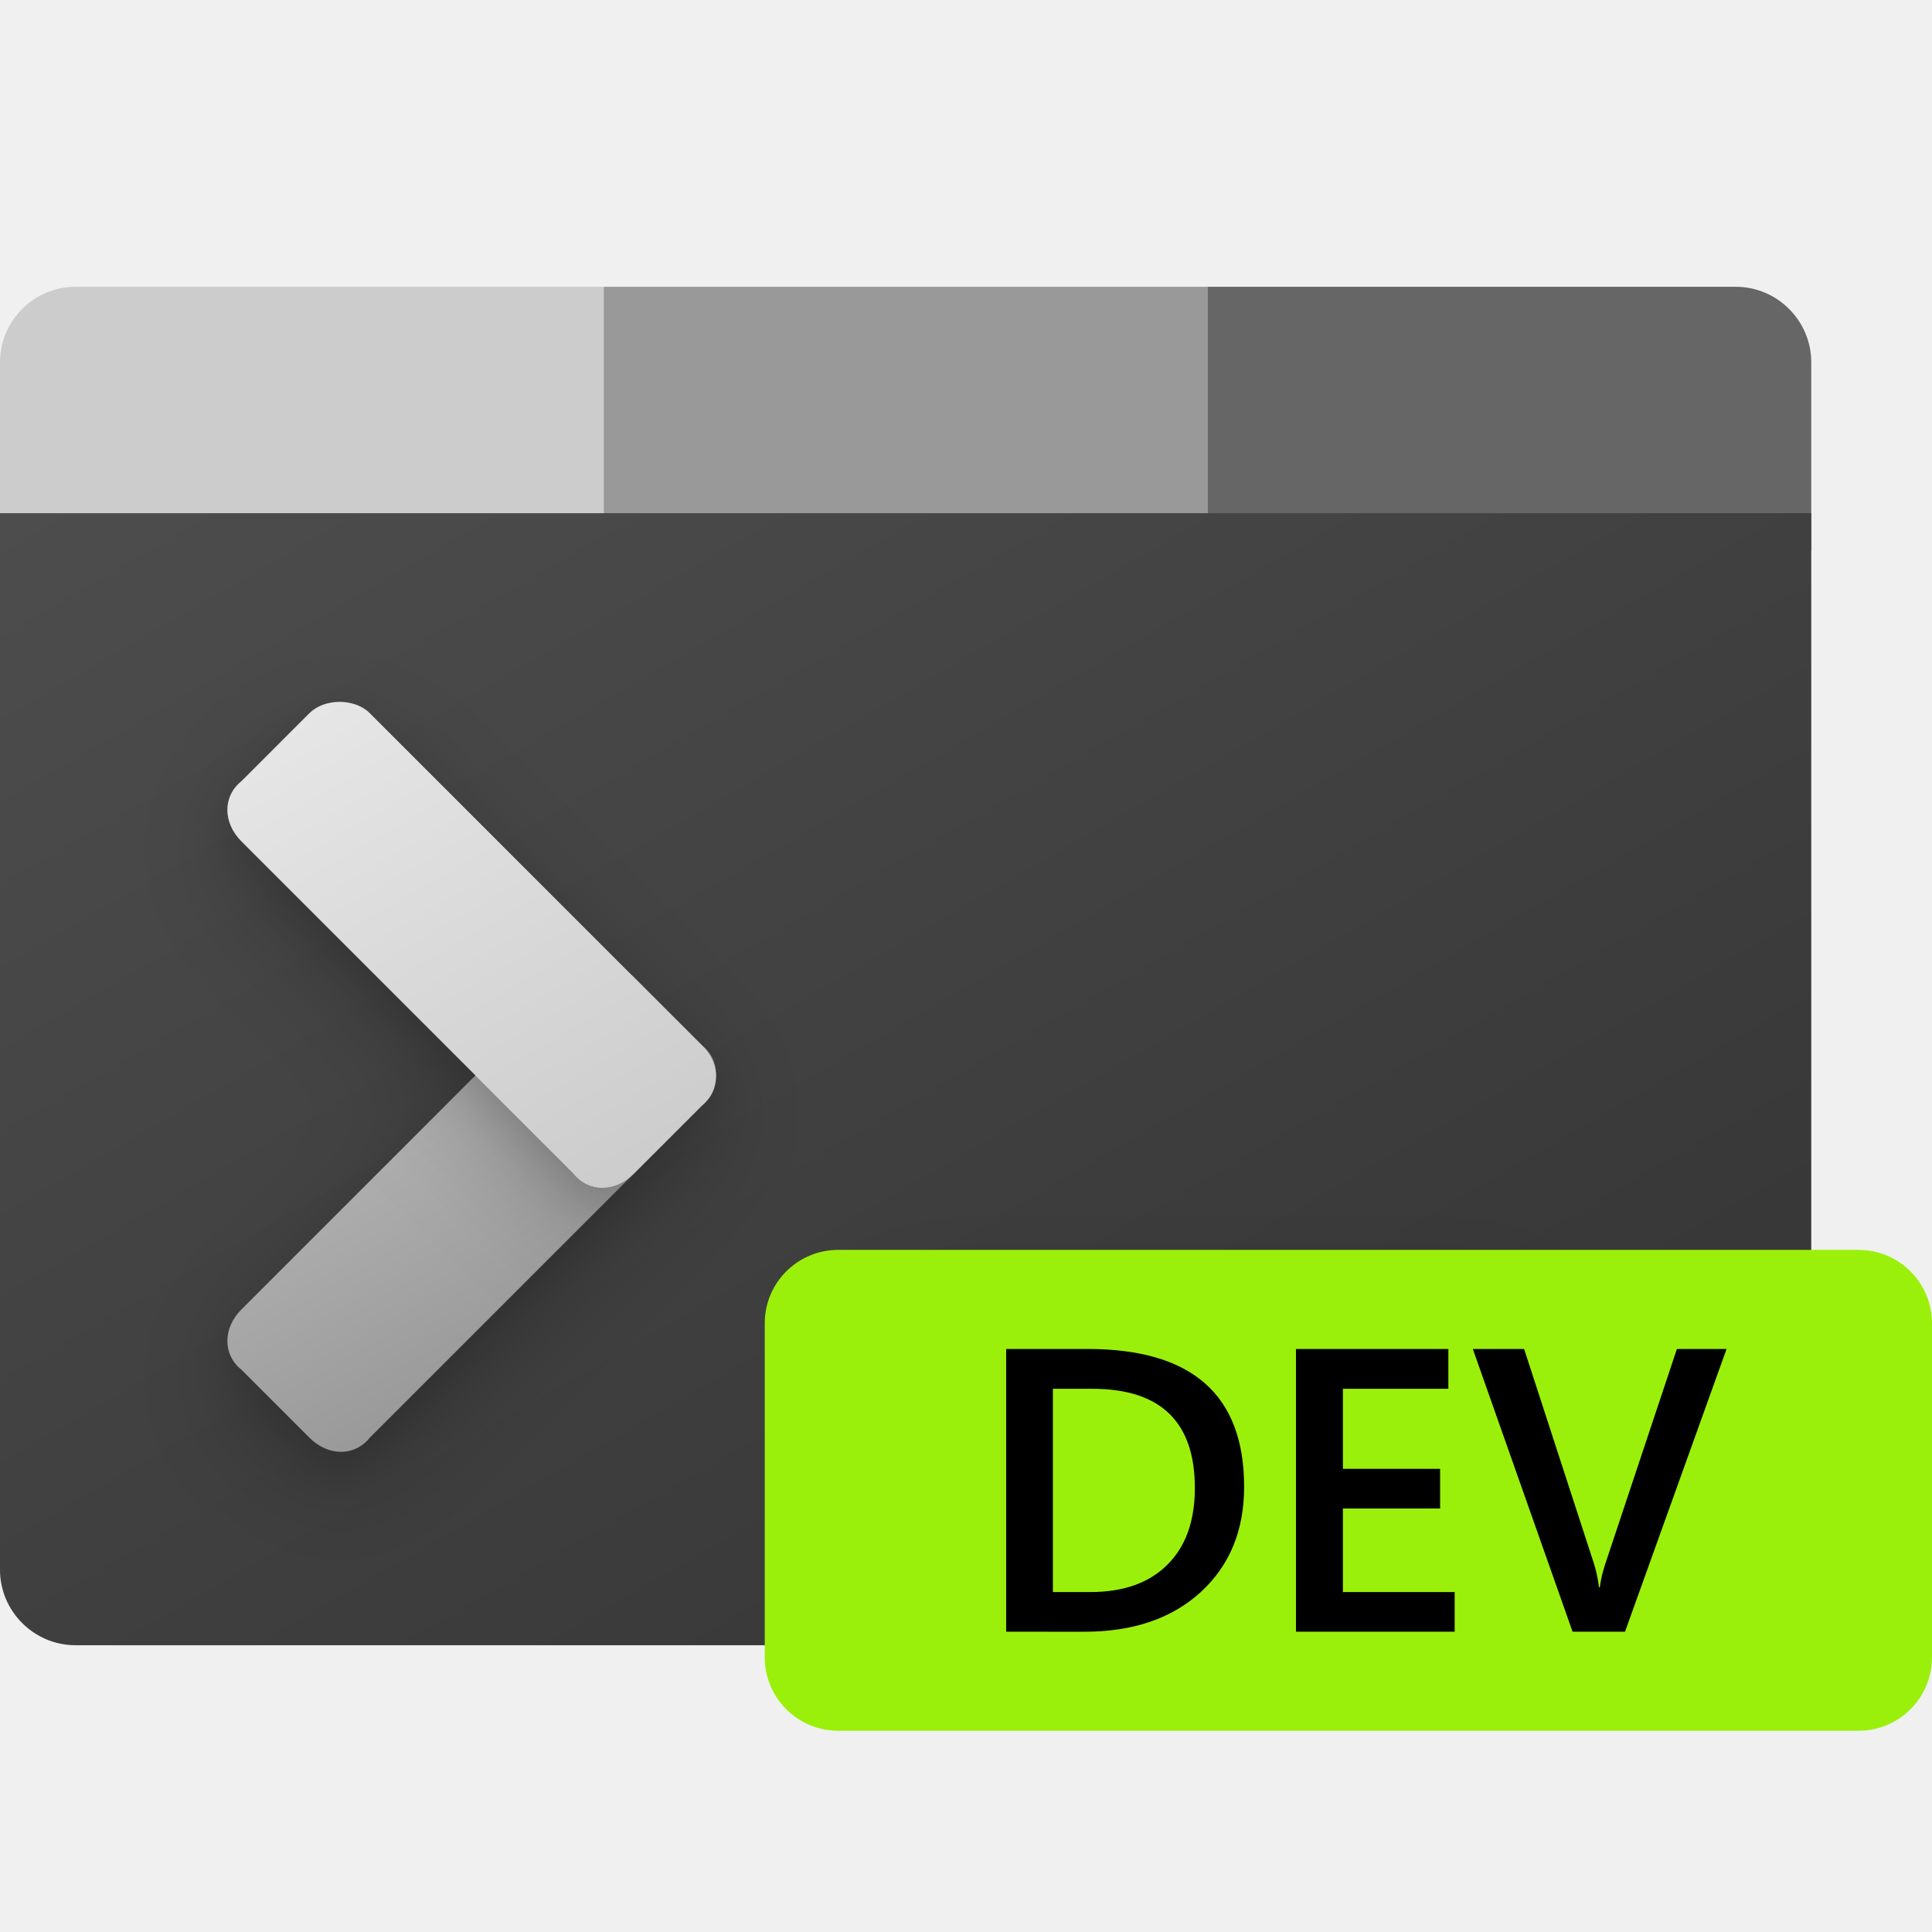
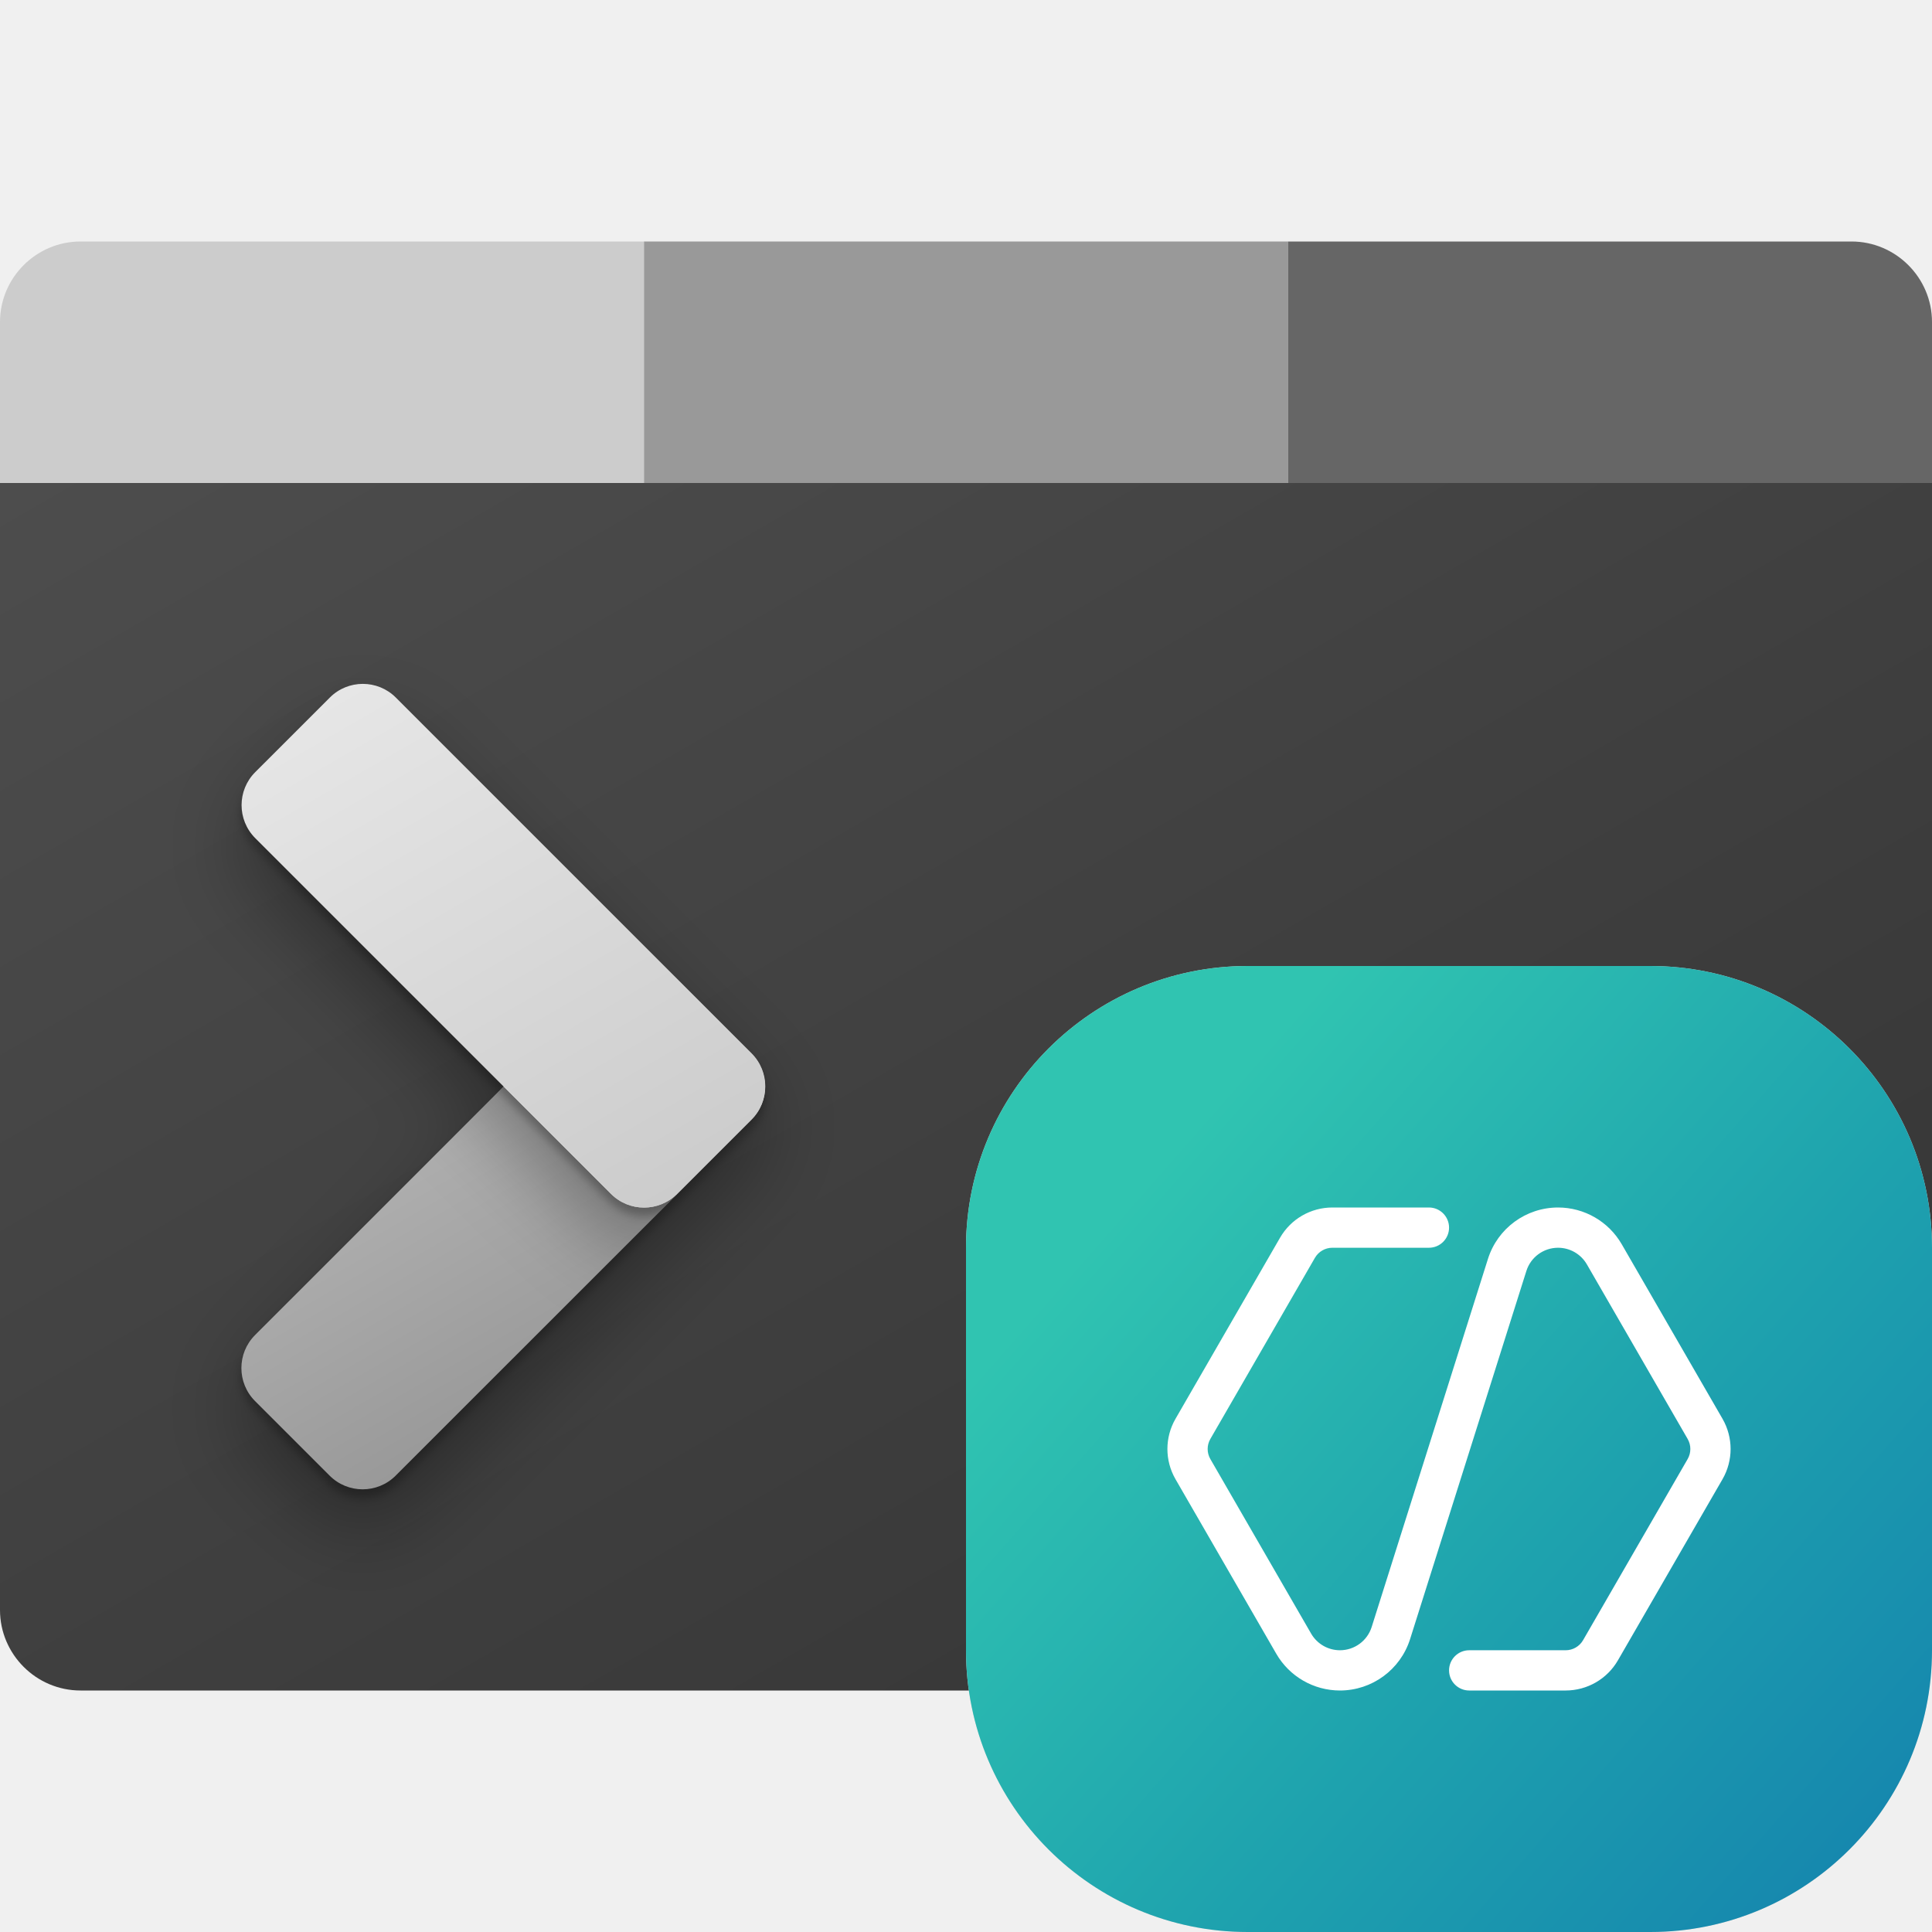
- <svg xmlns="http://www.w3.org/2000/svg" width="48" height="48" viewBox="0 0 48 48" fill="none" version="1.1" id="svg284">
-   <g id="g4007" transform="matrix(0.9375,0,0,0.9375,0,1.5)">
-     <path id="path150" d="M 0,13 H 16 V 6 H 2 C 0.9,6 0,6.9 0,8 Z" style="fill:#cccccc" />
-     <path id="path152" d="M 32,6 H 16 v 7 h 16 z" style="fill:#999999" />
-     <path id="path154" d="M 48,13 H 32 V 6 h 14 c 1.1,0 2,0.9 2,2 z" style="fill:#666666" />
-     <path id="path156" d="M 46,42 H 2 C 0.9,42 0,41.1 0,40 V 12 h 48 v 28 c 0,1.1 -0.9,2 -2,2 z" style="fill:url(#paint0_linear)" />
-     <g id="g171" style="filter:url(#filter0_dd)">
-       <path id="path158" d="m 15.2,24.3 -8.8,8.8 c -0.5,0.5 -0.5,1.2 0,1.6 l 1.8,1.8 C 8.7,37 9.4,37 9.8,36.5 l 8.8,-8.8 c 0.5,-0.5 0.5,-1.2 0,-1.6 l -1.8,-1.8 c -0.4,-0.4 -1.2,-0.4 -1.6,0 z" style="fill:url(#paint1_linear)" />
-       <mask height="13" width="13" y="24" x="6" maskUnits="userSpaceOnUse" mask-type="alpha" id="mask0">
-         <path id="path160" d="m 15.2,24.3 -8.8,8.8 c -0.5,0.5 -0.5,1.2 0,1.6 l 1.8,1.8 C 8.7,37 9.4,37 9.8,36.5 l 8.8,-8.8 c 0.5,-0.5 0.5,-1.2 0,-1.6 l -1.8,-1.8 c -0.4,-0.4 -1.2,-0.4 -1.6,0 z" style="fill:url(#paint2_linear)" />
+ <svg xmlns="http://www.w3.org/2000/svg" width="96" height="96" viewBox="0 0 96 96" fill="none">
+   <g clip-path="url(#clip0_4303_1230)">
+     <path d="M32 26L0 26V16C0 13.8 1.8 12 4 12L32 12V26Z" fill="#CCCCCC" />
+     <path d="M64 12H32V26H64V12Z" fill="#999999" />
+     <path d="M64 12H92C94.2 12 96 13.8 96 16V26H64V12Z" fill="#666666" />
+     <path d="M0 24H96V80C96 82.2 94.2 84 92 84H4C1.8 84 0 82.2 0 80V24Z" fill="url(#paint0_linear_4303_1230)" />
+     <g filter="url(#filter0_dd_4303_1230)">
+       <path d="M30.352 48.66L12.674 66.338C11.768 67.244 11.768 68.713 12.674 69.619L16.379 73.324C17.285 74.23 18.754 74.23 19.66 73.324L37.338 55.647C38.244 54.74 38.244 53.272 37.338 52.366L33.633 48.66C32.727 47.754 31.258 47.754 30.352 48.66Z" fill="url(#paint1_linear_4303_1230)" />
+       <mask id="mask0_4303_1230" style="mask-type:alpha" maskUnits="userSpaceOnUse" x="11" y="47" width="28" height="28">
+         <path d="M30.352 48.661L12.674 66.338C11.768 67.244 11.768 68.713 12.674 69.619L16.379 73.325C17.285 74.231 18.754 74.231 19.66 73.325L37.338 55.647C38.244 54.741 38.244 53.272 37.338 52.366L33.633 48.661C32.727 47.755 31.258 47.755 30.352 48.661Z" fill="url(#paint2_linear_4303_1230)" />
      </mask>
-       <g id="g167" mask="url(#mask0)">
-         <g id="g165" style="filter:url(#filter1_dd)">
-           <path id="path163" d="m 9.8,17.3 8.8,8.8 c 0.5,0.5 0.5,1.2 0,1.6 l -1.8,1.8 c -0.5,0.5 -1.2,0.5 -1.6,0 L 6.4,20.7 c -0.5,-0.5 -0.5,-1.2 0,-1.6 l 1.8,-1.8 C 8.6,16.9 9.4,16.9 9.8,17.3 Z" style="fill:url(#paint3_linear)" />
+       <g mask="url(#mask0_4303_1230)">
+         <g filter="url(#filter1_dd_4303_1230)">
+           <path d="M16.389 34.661L12.683 38.366C11.777 39.272 11.777 40.741 12.683 41.647L30.361 59.325C31.267 60.231 32.736 60.231 33.642 59.325L37.347 55.62C38.253 54.714 38.253 53.245 37.347 52.339L19.669 34.661C18.763 33.755 17.294 33.755 16.389 34.661Z" fill="url(#paint3_linear_4303_1230)" />
        </g>
      </g>
-       <path id="path169" d="m 9.8,17.3 8.8,8.8 c 0.5,0.5 0.5,1.2 0,1.6 l -1.8,1.8 c -0.5,0.5 -1.2,0.5 -1.6,0 L 6.4,20.7 c -0.5,-0.5 -0.5,-1.2 0,-1.6 l 1.8,-1.8 C 8.6,16.9 9.4,16.9 9.8,17.3 Z" style="fill:url(#paint4_linear)" />
+       <path d="M16.389 34.661L12.683 38.366C11.777 39.272 11.777 40.741 12.683 41.647L30.361 59.325C31.267 60.231 32.736 60.231 33.642 59.325L37.347 55.62C38.253 54.714 38.253 53.245 37.347 52.339L19.669 34.661C18.763 33.755 17.294 33.755 16.389 34.661Z" fill="url(#paint4_linear_4303_1230)" />
    </g>
-     <g id="g175" style="filter:url(#filter2_dd)">
-       <path id="path173" d="M 40,32 H 24 c -0.6,0 -1,0.4 -1,1 v 3 c 0,0.6 0.4,1 1,1 h 16 c 0.6,0 1,-0.4 1,-1 v -3 c 0,-0.6 -0.4,-1 -1,-1 z" style="fill:url(#paint5_linear)" />
-     </g>
+     <path d="M48 62C48 54.268 54.268 48 62 48H82C89.732 48 96 54.268 96 62V82C96 89.732 89.732 96 82 96H62C54.268 96 48 89.732 48 82V62Z" fill="#D9D9D9" />
+     <path d="M48 62C48 54.268 54.268 48 62 48H82C89.732 48 96 54.268 96 62V82C96 89.732 89.732 96 82 96H62C54.268 96 48 89.732 48 82V62Z" fill="url(#paint5_linear_4303_1230)" />
+     <path d="M66.204 62C65.847 62 65.517 62.191 65.338 62.5L60.142 71.5C59.963 71.809 59.963 72.191 60.142 72.5L65.149 81.173C65.445 81.685 65.991 82 66.581 82C67.303 82 67.941 81.532 68.158 80.844L73.936 62.552C74.416 61.033 75.826 60 77.419 60C78.724 60 79.93 60.696 80.583 61.826L85.591 70.5C86.126 71.428 86.126 72.572 85.591 73.5L80.394 82.5C79.859 83.428 78.868 84 77.796 84H73.003C72.451 84 72.003 83.552 72.003 83C72.003 82.448 72.451 82 73.003 82H77.796C78.153 82 78.484 81.809 78.662 81.5L83.858 72.5C84.037 72.191 84.037 71.809 83.858 71.5L78.851 62.826C78.555 62.315 78.01 62 77.419 62C76.698 62 76.061 62.467 75.844 63.155L70.066 81.447C69.585 82.967 68.175 84 66.581 84C65.276 84 64.07 83.304 63.417 82.173L58.41 73.5C57.874 72.572 57.874 71.428 58.41 70.5L63.606 61.5C64.142 60.572 65.132 60 66.204 60H71.003C71.555 60 72.003 60.448 72.003 61C72.003 61.552 71.555 62 71.003 62H66.204Z" fill="white" />
  </g>
-   <defs id="defs282">
-     <filter id="filter0_dd" x="3.025" y="15" width="18.95" height="25.875" filterUnits="userSpaceOnUse" color-interpolation-filters="sRGB">
-       <feFlood flood-opacity="0" result="BackgroundImageFix" id="feFlood177" />
-       <feColorMatrix in="SourceAlpha" type="matrix" values="0 0 0 0 0 0 0 0 0 0 0 0 0 0 0 0 0 0 127 0" id="feColorMatrix179" />
-       <feOffset dy="0.5" id="feOffset181" />
-       <feGaussianBlur stdDeviation="0.5" id="feGaussianBlur183" />
-       <feColorMatrix type="matrix" values="0 0 0 0 0 0 0 0 0 0 0 0 0 0 0 0 0 0 0.1 0" id="feColorMatrix185" />
-       <feBlend mode="normal" in2="BackgroundImageFix" result="effect1_dropShadow" id="feBlend187" />
-       <feColorMatrix in="SourceAlpha" type="matrix" values="0 0 0 0 0 0 0 0 0 0 0 0 0 0 0 0 0 0 127 0" id="feColorMatrix189" />
-       <feOffset dy="1" id="feOffset191" />
-       <feGaussianBlur stdDeviation="1.5" id="feGaussianBlur193" />
-       <feColorMatrix type="matrix" values="0 0 0 0 0 0 0 0 0 0 0 0 0 0 0 0 0 0 0.2 0" id="feColorMatrix195" />
-       <feBlend mode="normal" in2="effect1_dropShadow" result="effect2_dropShadow" id="feBlend197" />
-       <feBlend mode="normal" in="SourceGraphic" in2="effect2_dropShadow" result="shape" id="feBlend199" />
+   <defs>
+     <filter id="filter0_dd_4303_1230" x="7.995" y="31.982" width="34.032" height="48.022" filterUnits="userSpaceOnUse" color-interpolation-filters="sRGB">
+       <feFlood flood-opacity="0" result="BackgroundImageFix" />
+       <feColorMatrix in="SourceAlpha" type="matrix" values="0 0 0 0 0 0 0 0 0 0 0 0 0 0 0 0 0 0 127 0" result="hardAlpha" />
+       <feOffset dy="2" />
+       <feGaussianBlur stdDeviation="2" />
+       <feColorMatrix type="matrix" values="0 0 0 0 0 0 0 0 0 0 0 0 0 0 0 0 0 0 0.32 0" />
+       <feBlend mode="normal" in2="BackgroundImageFix" result="effect1_dropShadow_4303_1230" />
+       <feColorMatrix in="SourceAlpha" type="matrix" values="0 0 0 0 0 0 0 0 0 0 0 0 0 0 0 0 0 0 127 0" result="hardAlpha" />
+       <feOffset dy="0.4" />
+       <feGaussianBlur stdDeviation="0.2" />
+       <feColorMatrix type="matrix" values="0 0 0 0 0 0 0 0 0 0 0 0 0 0 0 0 0 0 0.24 0" />
+       <feBlend mode="normal" in2="effect1_dropShadow_4303_1230" result="effect2_dropShadow_4303_1230" />
+       <feBlend mode="normal" in="SourceGraphic" in2="effect2_dropShadow_4303_1230" result="shape" />
    </filter>
-     <filter id="filter1_dd" x="3.025" y="15" width="18.95" height="18.875" filterUnits="userSpaceOnUse" color-interpolation-filters="sRGB">
-       <feFlood flood-opacity="0" result="BackgroundImageFix" id="feFlood202" />
-       <feColorMatrix in="SourceAlpha" type="matrix" values="0 0 0 0 0 0 0 0 0 0 0 0 0 0 0 0 0 0 127 0" id="feColorMatrix204" />
-       <feOffset dy="0.5" id="feOffset206" />
-       <feGaussianBlur stdDeviation="0.5" id="feGaussianBlur208" />
-       <feColorMatrix type="matrix" values="0 0 0 0 0 0 0 0 0 0 0 0 0 0 0 0 0 0 0.1 0" id="feColorMatrix210" />
-       <feBlend mode="normal" in2="BackgroundImageFix" result="effect1_dropShadow" id="feBlend212" />
-       <feColorMatrix in="SourceAlpha" type="matrix" values="0 0 0 0 0 0 0 0 0 0 0 0 0 0 0 0 0 0 127 0" id="feColorMatrix214" />
-       <feOffset dy="1" id="feOffset216" />
-       <feGaussianBlur stdDeviation="1.5" id="feGaussianBlur218" />
-       <feColorMatrix type="matrix" values="0 0 0 0 0 0 0 0 0 0 0 0 0 0 0 0 0 0 0.2 0" id="feColorMatrix220" />
-       <feBlend mode="normal" in2="effect1_dropShadow" result="effect2_dropShadow" id="feBlend222" />
-       <feBlend mode="normal" in="SourceGraphic" in2="effect2_dropShadow" result="shape" id="feBlend224" />
+     <filter id="filter1_dd_4303_1230" x="8.004" y="31.982" width="34.023" height="34.023" filterUnits="userSpaceOnUse" color-interpolation-filters="sRGB">
+       <feFlood flood-opacity="0" result="BackgroundImageFix" />
+       <feColorMatrix in="SourceAlpha" type="matrix" values="0 0 0 0 0 0 0 0 0 0 0 0 0 0 0 0 0 0 127 0" result="hardAlpha" />
+       <feOffset dy="2" />
+       <feGaussianBlur stdDeviation="2" />
+       <feColorMatrix type="matrix" values="0 0 0 0 0 0 0 0 0 0 0 0 0 0 0 0 0 0 0.32 0" />
+       <feBlend mode="normal" in2="BackgroundImageFix" result="effect1_dropShadow_4303_1230" />
+       <feColorMatrix in="SourceAlpha" type="matrix" values="0 0 0 0 0 0 0 0 0 0 0 0 0 0 0 0 0 0 127 0" result="hardAlpha" />
+       <feOffset dy="0.4" />
+       <feGaussianBlur stdDeviation="0.2" />
+       <feColorMatrix type="matrix" values="0 0 0 0 0 0 0 0 0 0 0 0 0 0 0 0 0 0 0.24 0" />
+       <feBlend mode="normal" in2="effect1_dropShadow_4303_1230" result="effect2_dropShadow_4303_1230" />
+       <feBlend mode="normal" in="SourceGraphic" in2="effect2_dropShadow_4303_1230" result="shape" />
    </filter>
-     <filter id="filter2_dd" x="20" y="30" width="24" height="11" filterUnits="userSpaceOnUse" color-interpolation-filters="sRGB">
-       <feFlood flood-opacity="0" result="BackgroundImageFix" id="feFlood227" />
-       <feColorMatrix in="SourceAlpha" type="matrix" values="0 0 0 0 0 0 0 0 0 0 0 0 0 0 0 0 0 0 127 0" id="feColorMatrix229" />
-       <feOffset dy="0.5" id="feOffset231" />
-       <feGaussianBlur stdDeviation="0.5" id="feGaussianBlur233" />
-       <feColorMatrix type="matrix" values="0 0 0 0 0 0 0 0 0 0 0 0 0 0 0 0 0 0 0.1 0" id="feColorMatrix235" />
-       <feBlend mode="normal" in2="BackgroundImageFix" result="effect1_dropShadow" id="feBlend237" />
-       <feColorMatrix in="SourceAlpha" type="matrix" values="0 0 0 0 0 0 0 0 0 0 0 0 0 0 0 0 0 0 127 0" id="feColorMatrix239" />
-       <feOffset dy="1" id="feOffset241" />
-       <feGaussianBlur stdDeviation="1.5" id="feGaussianBlur243" />
-       <feColorMatrix type="matrix" values="0 0 0 0 0 0 0 0 0 0 0 0 0 0 0 0 0 0 0.2 0" id="feColorMatrix245" />
-       <feBlend mode="normal" in2="effect1_dropShadow" result="effect2_dropShadow" id="feBlend247" />
-       <feBlend mode="normal" in="SourceGraphic" in2="effect2_dropShadow" result="shape" id="feBlend249" />
-     </filter>
-     <linearGradient id="paint0_linear" x1="36.446" y1="47.826" x2="11.822" y2="5.175" gradientUnits="userSpaceOnUse">
-       <stop stop-color="#333333" id="stop252" />
-       <stop offset="1" stop-color="#4D4D4D" id="stop254" />
+     <linearGradient id="paint0_linear_4303_1230" x1="72.9" y1="95.66" x2="23.64" y2="10.34" gradientUnits="userSpaceOnUse">
+       <stop stop-color="#333333" />
+       <stop offset="1" stop-color="#4D4D4D" />
    </linearGradient>
-     <linearGradient id="paint1_linear" x1="14.528" y1="33.996" x2="10.484" y2="26.992" gradientUnits="userSpaceOnUse">
-       <stop stop-color="#999999" id="stop257" />
-       <stop offset="1" stop-color="#B3B3B3" id="stop259" />
+     <linearGradient id="paint1_linear_4303_1230" x1="29.066" y1="67.997" x2="20.966" y2="53.977" gradientUnits="userSpaceOnUse">
+       <stop stop-color="#999999" />
+       <stop offset="1" stop-color="#B3B3B3" />
    </linearGradient>
-     <linearGradient id="paint2_linear" x1="14.528" y1="33.996" x2="10.484" y2="26.992" gradientUnits="userSpaceOnUse">
-       <stop stop-color="#999999" id="stop262" />
-       <stop offset="1" stop-color="#B3B3B3" id="stop264" />
+     <linearGradient id="paint2_linear_4303_1230" x1="29.066" y1="67.998" x2="20.966" y2="53.977" gradientUnits="userSpaceOnUse">
+       <stop stop-color="#999999" />
+       <stop offset="1" stop-color="#B3B3B3" />
    </linearGradient>
-     <linearGradient id="paint3_linear" x1="16.275" y1="30.034" x2="8.737" y2="16.978" gradientUnits="userSpaceOnUse">
-       <stop stop-color="#CCCCCC" id="stop267" />
-       <stop offset="1" stop-color="#E6E6E6" id="stop269" />
+     <linearGradient id="paint3_linear_4303_1230" x1="32.551" y1="60.059" x2="17.491" y2="33.959" gradientUnits="userSpaceOnUse">
+       <stop stop-color="#CCCCCC" />
+       <stop offset="1" stop-color="#E6E6E6" />
    </linearGradient>
-     <linearGradient id="paint4_linear" x1="16.275" y1="30.034" x2="8.737" y2="16.978" gradientUnits="userSpaceOnUse">
-       <stop stop-color="#CCCCCC" id="stop272" />
-       <stop offset="1" stop-color="#E6E6E6" id="stop274" />
+     <linearGradient id="paint4_linear_4303_1230" x1="32.551" y1="60.059" x2="17.491" y2="33.959" gradientUnits="userSpaceOnUse">
+       <stop stop-color="#CCCCCC" />
+       <stop offset="1" stop-color="#E6E6E6" />
    </linearGradient>
-     <linearGradient id="paint5_linear" x1="35.15" y1="39.955" x2="28.85" y2="29.045" gradientUnits="userSpaceOnUse">
-       <stop stop-color="#CCCCCC" id="stop277" />
-       <stop offset="1" stop-color="#E6E6E6" id="stop279" />
+     <linearGradient id="paint5_linear_4303_1230" x1="60.964" y1="54" x2="101.53" y2="89.67" gradientUnits="userSpaceOnUse">
+       <stop stop-color="#30C4B1" />
+       <stop offset="0.5" stop-color="#1EA2AE" />
+       <stop offset="1" stop-color="#1481AE" />
    </linearGradient>
+     <clipPath id="clip0_4303_1230">
+       <rect width="96" height="96" fill="white" />
+     </clipPath>
  </defs>
-   <rect x="19" y="31.053" width="29" height="11.947" rx="1.824" id="rect29" style="fill:#9bf00b;stroke-width:1;fill-opacity:1;stroke:none;stroke-miterlimit:4;stroke-dasharray:none" />
-   <path d="m 24.998,40.539 v -7.024 h 2.028 c 2.589,0 3.884,1.141 3.884,3.424 0,1.084 -0.359,1.956 -1.078,2.616 -0.718,0.656 -1.682,0.985 -2.89,0.985 z m 1.161,-6.035 v 5.05 h 0.931 c 0.82,0 1.456,-0.225 1.91,-0.676 0.457,-0.451 0.686,-1.087 0.686,-1.91 0,-1.643 -0.851,-2.464 -2.552,-2.464 z m 9.982,6.035 h -3.943 v -7.024 h 3.786 v 0.989 h -2.62 v 1.989 h 2.415 v 0.985 h -2.415 v 2.077 h 2.777 z m 6.755,-7.024 -2.523,7.024 h -1.303 l -2.478,-7.024 h 1.274 l 1.734,5.329 c 0.055,0.17 0.098,0.367 0.127,0.593 h 0.02 c 0.023,-0.186 0.07,-0.387 0.142,-0.602 l 1.773,-5.32 z" id="pill_text" style="fill:#000000;stroke-width:1;stroke:none;stroke-miterlimit:4;stroke-dasharray:none" />
</svg>
